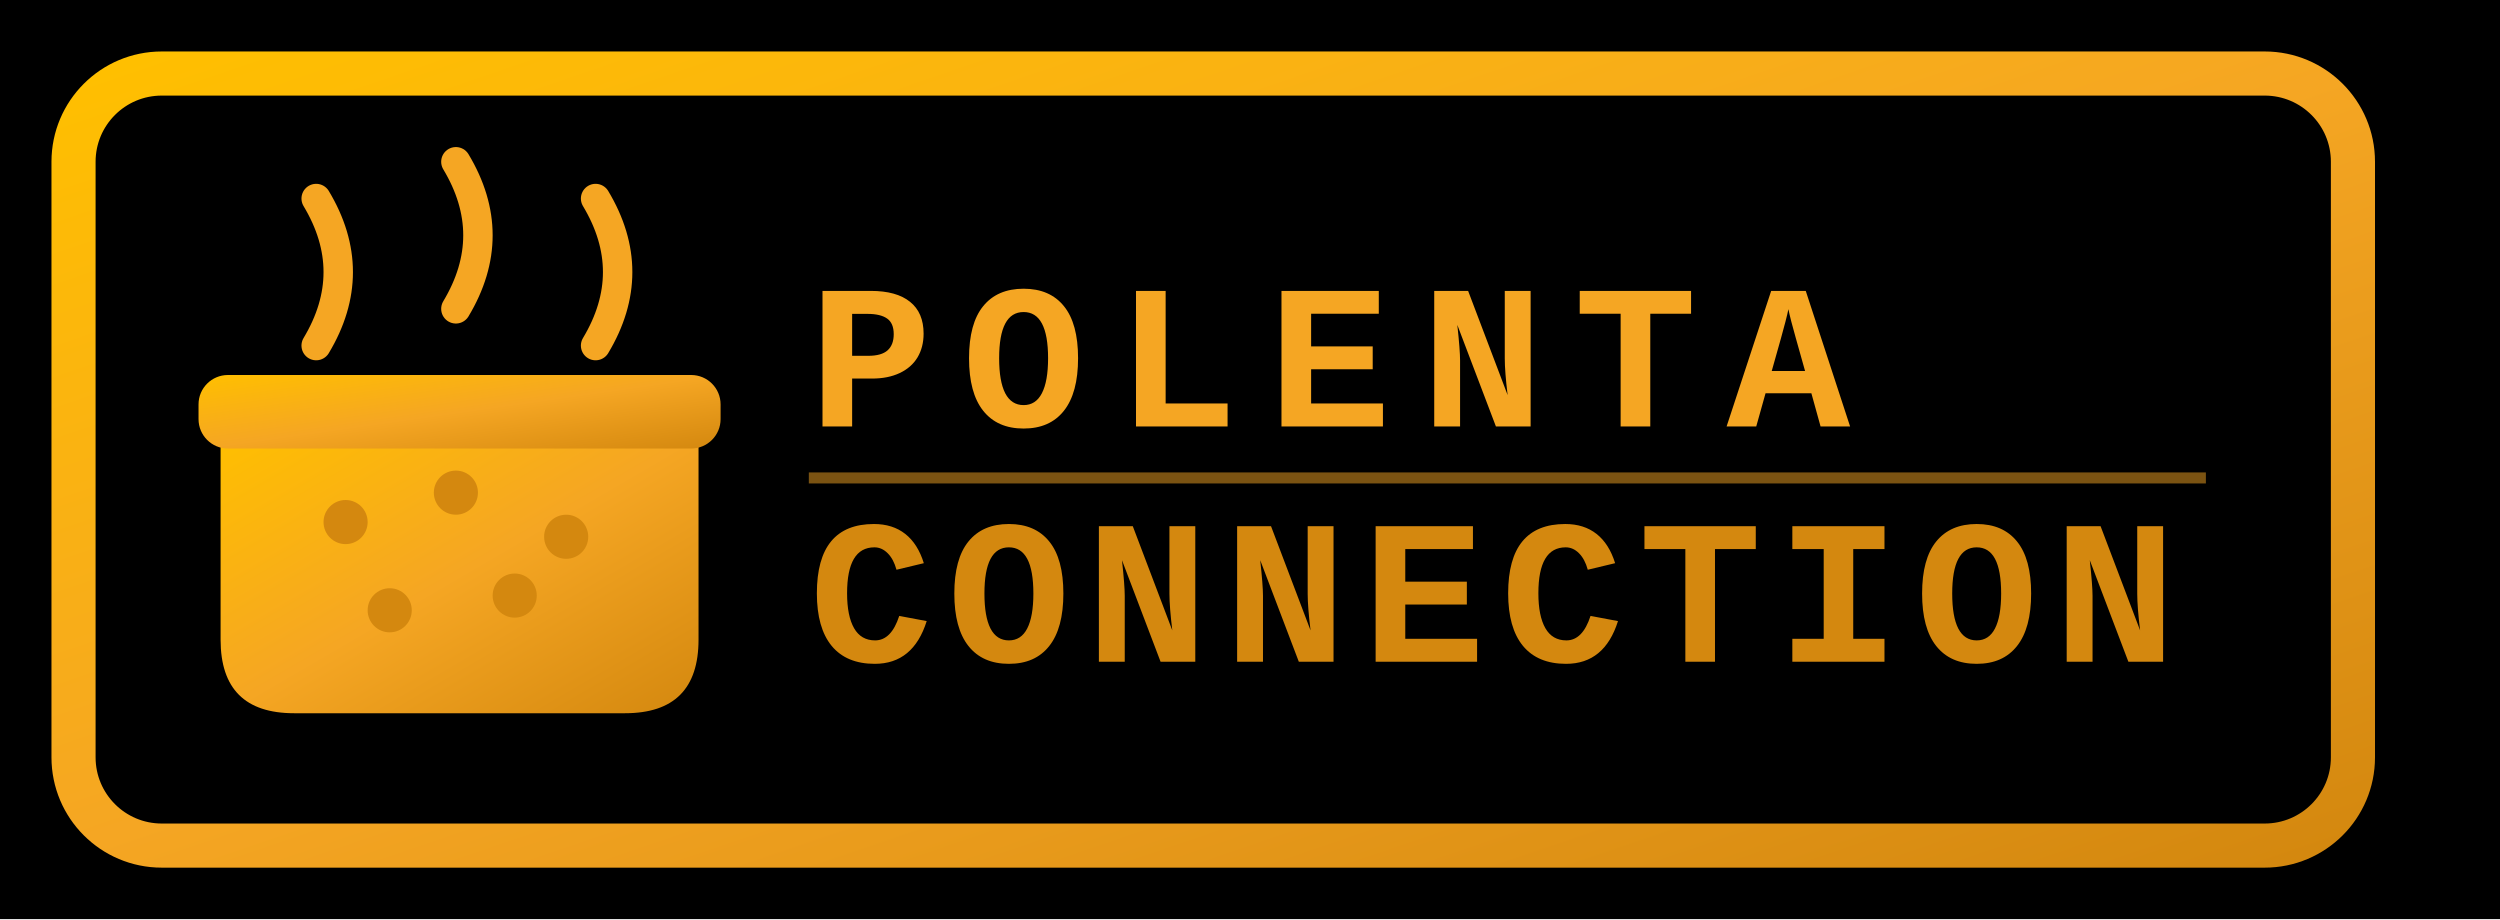
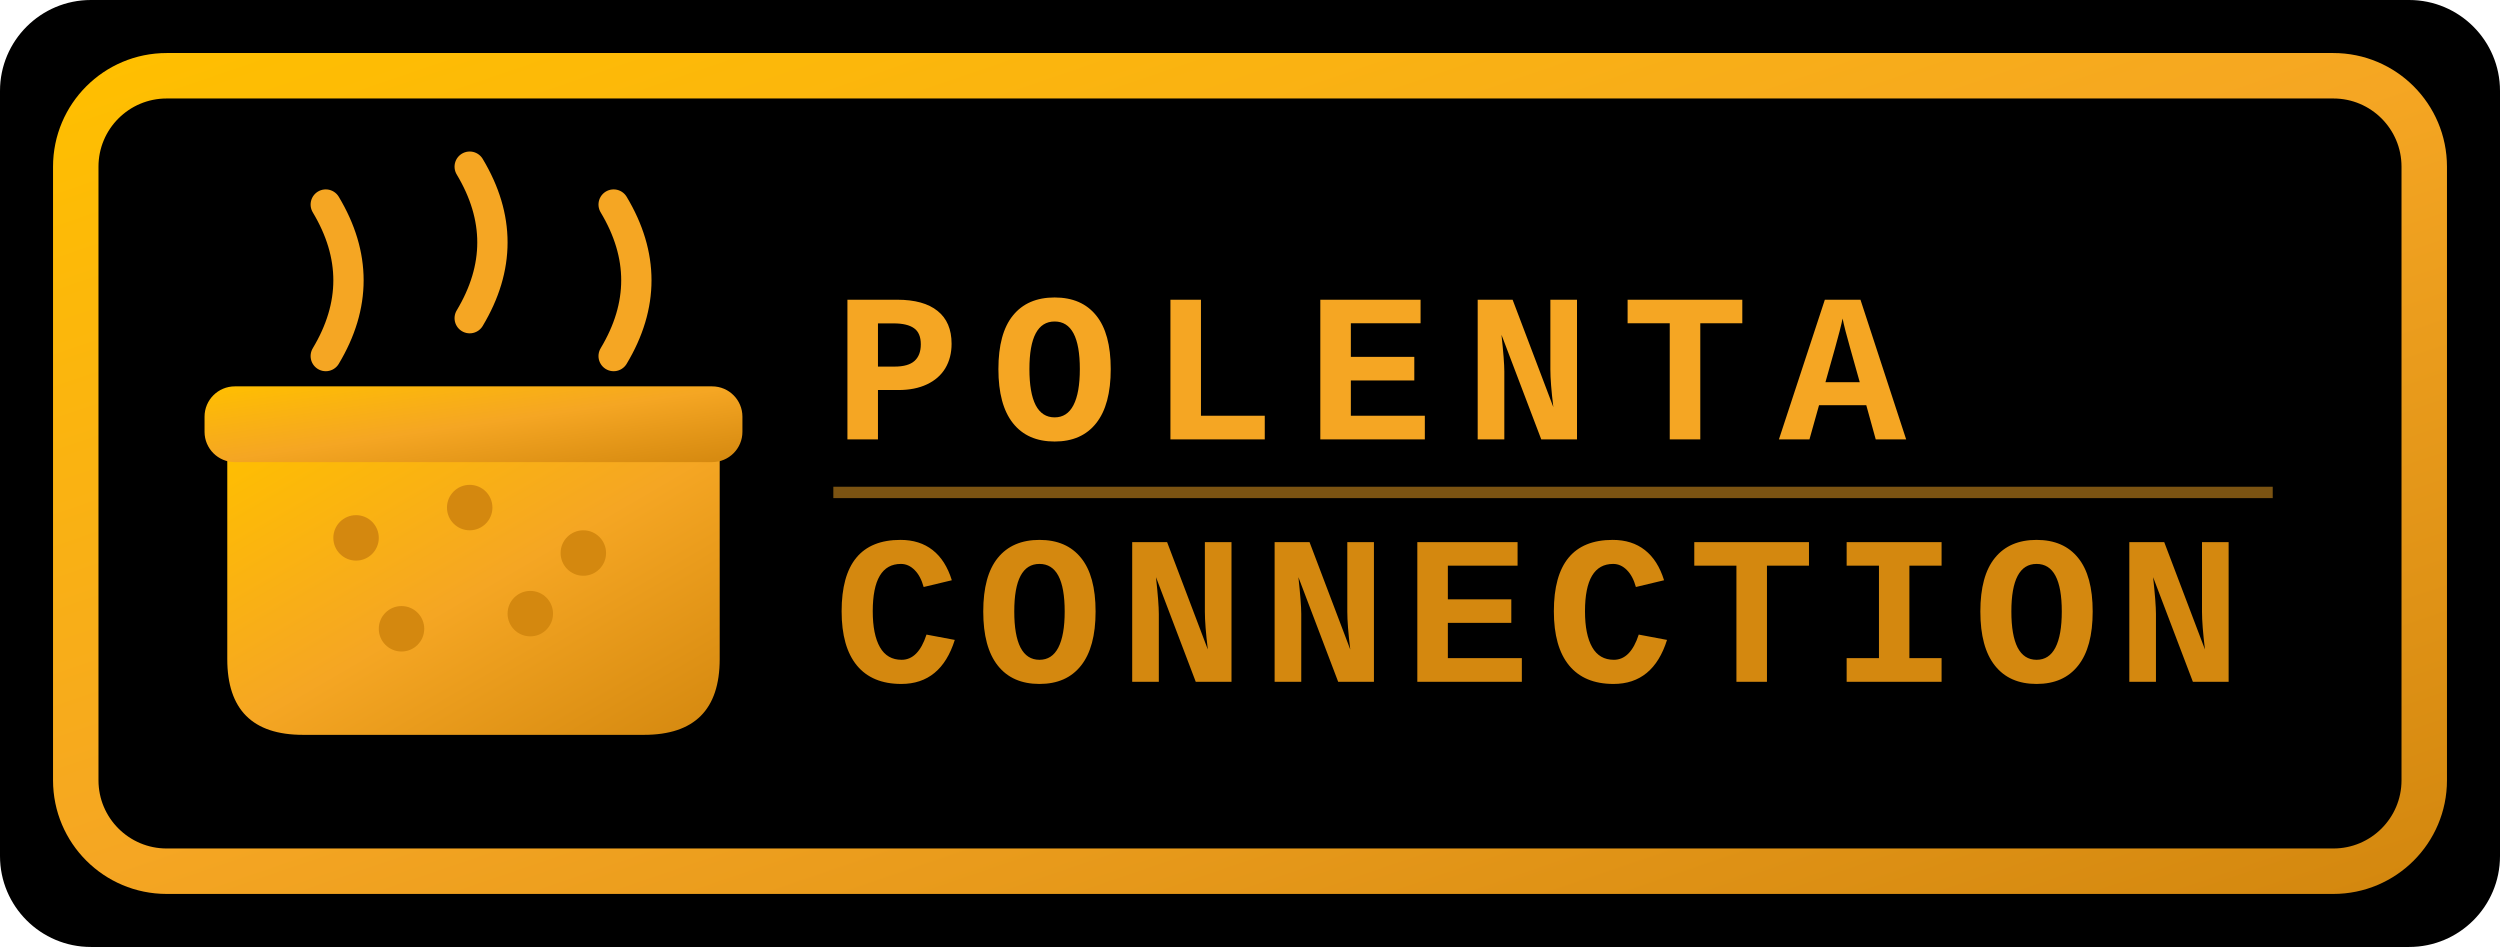
- <svg xmlns="http://www.w3.org/2000/svg" viewBox="0 0 340 125" width="340" height="125">
+ <svg xmlns="http://www.w3.org/2000/svg" viewBox="0 0 330 125" width="330" height="125">
  <defs>
    <linearGradient id="polentaGradient" x1="0%" y1="0%" x2="100%" y2="100%">
      <stop offset="0%" style="stop-color:#FFBF00" />
      <stop offset="50%" style="stop-color:#F5A623" />
      <stop offset="100%" style="stop-color:#D4880F" />
    </linearGradient>
  </defs>
-   <rect x="0" y="0" width="340" height="125" fill="#000000" />
+   <rect x="0" y="0" width="330" height="125" rx="12" ry="12" fill="#000000" />
  <rect x="10" y="10" width="310" height="105" rx="12" ry="12" fill="none" stroke="url(#polentaGradient)" stroke-width="6" />
  <g transform="translate(25, 25)">
    <path d="M5 34 L5 62 Q5 72 15 72 L60 72 Q70 72 70 62 L70 34 Z" fill="url(#polentaGradient)" />
    <rect x="2" y="26" width="71" height="10" rx="4" fill="url(#polentaGradient)" />
    <path d="M18 22 Q24 12 18 2" stroke="#F5A623" stroke-width="4" fill="none" stroke-linecap="round" />
    <path d="M37 17 Q43 7 37 -3" stroke="#F5A623" stroke-width="4" fill="none" stroke-linecap="round" />
    <path d="M56 22 Q62 12 56 2" stroke="#F5A623" stroke-width="4" fill="none" stroke-linecap="round" />
    <circle cx="22" cy="46" r="3" fill="#D4880F" />
    <circle cx="37" cy="42" r="3" fill="#D4880F" />
    <circle cx="52" cy="48" r="3" fill="#D4880F" />
    <circle cx="28" cy="58" r="3" fill="#D4880F" />
    <circle cx="45" cy="56" r="3" fill="#D4880F" />
  </g>
  <text x="110" y="58" font-family="Courier New, Courier, monospace" font-size="28" font-weight="bold" letter-spacing="4" fill="#F5A623">POLENTA</text>
  <text x="110" y="90" font-family="Courier New, Courier, monospace" font-size="28" font-weight="bold" letter-spacing="2" fill="#D4880F">CONNECTION</text>
  <line x1="110" y1="65" x2="300" y2="65" stroke="#F5A623" stroke-width="1.5" opacity="0.5" />
</svg>
